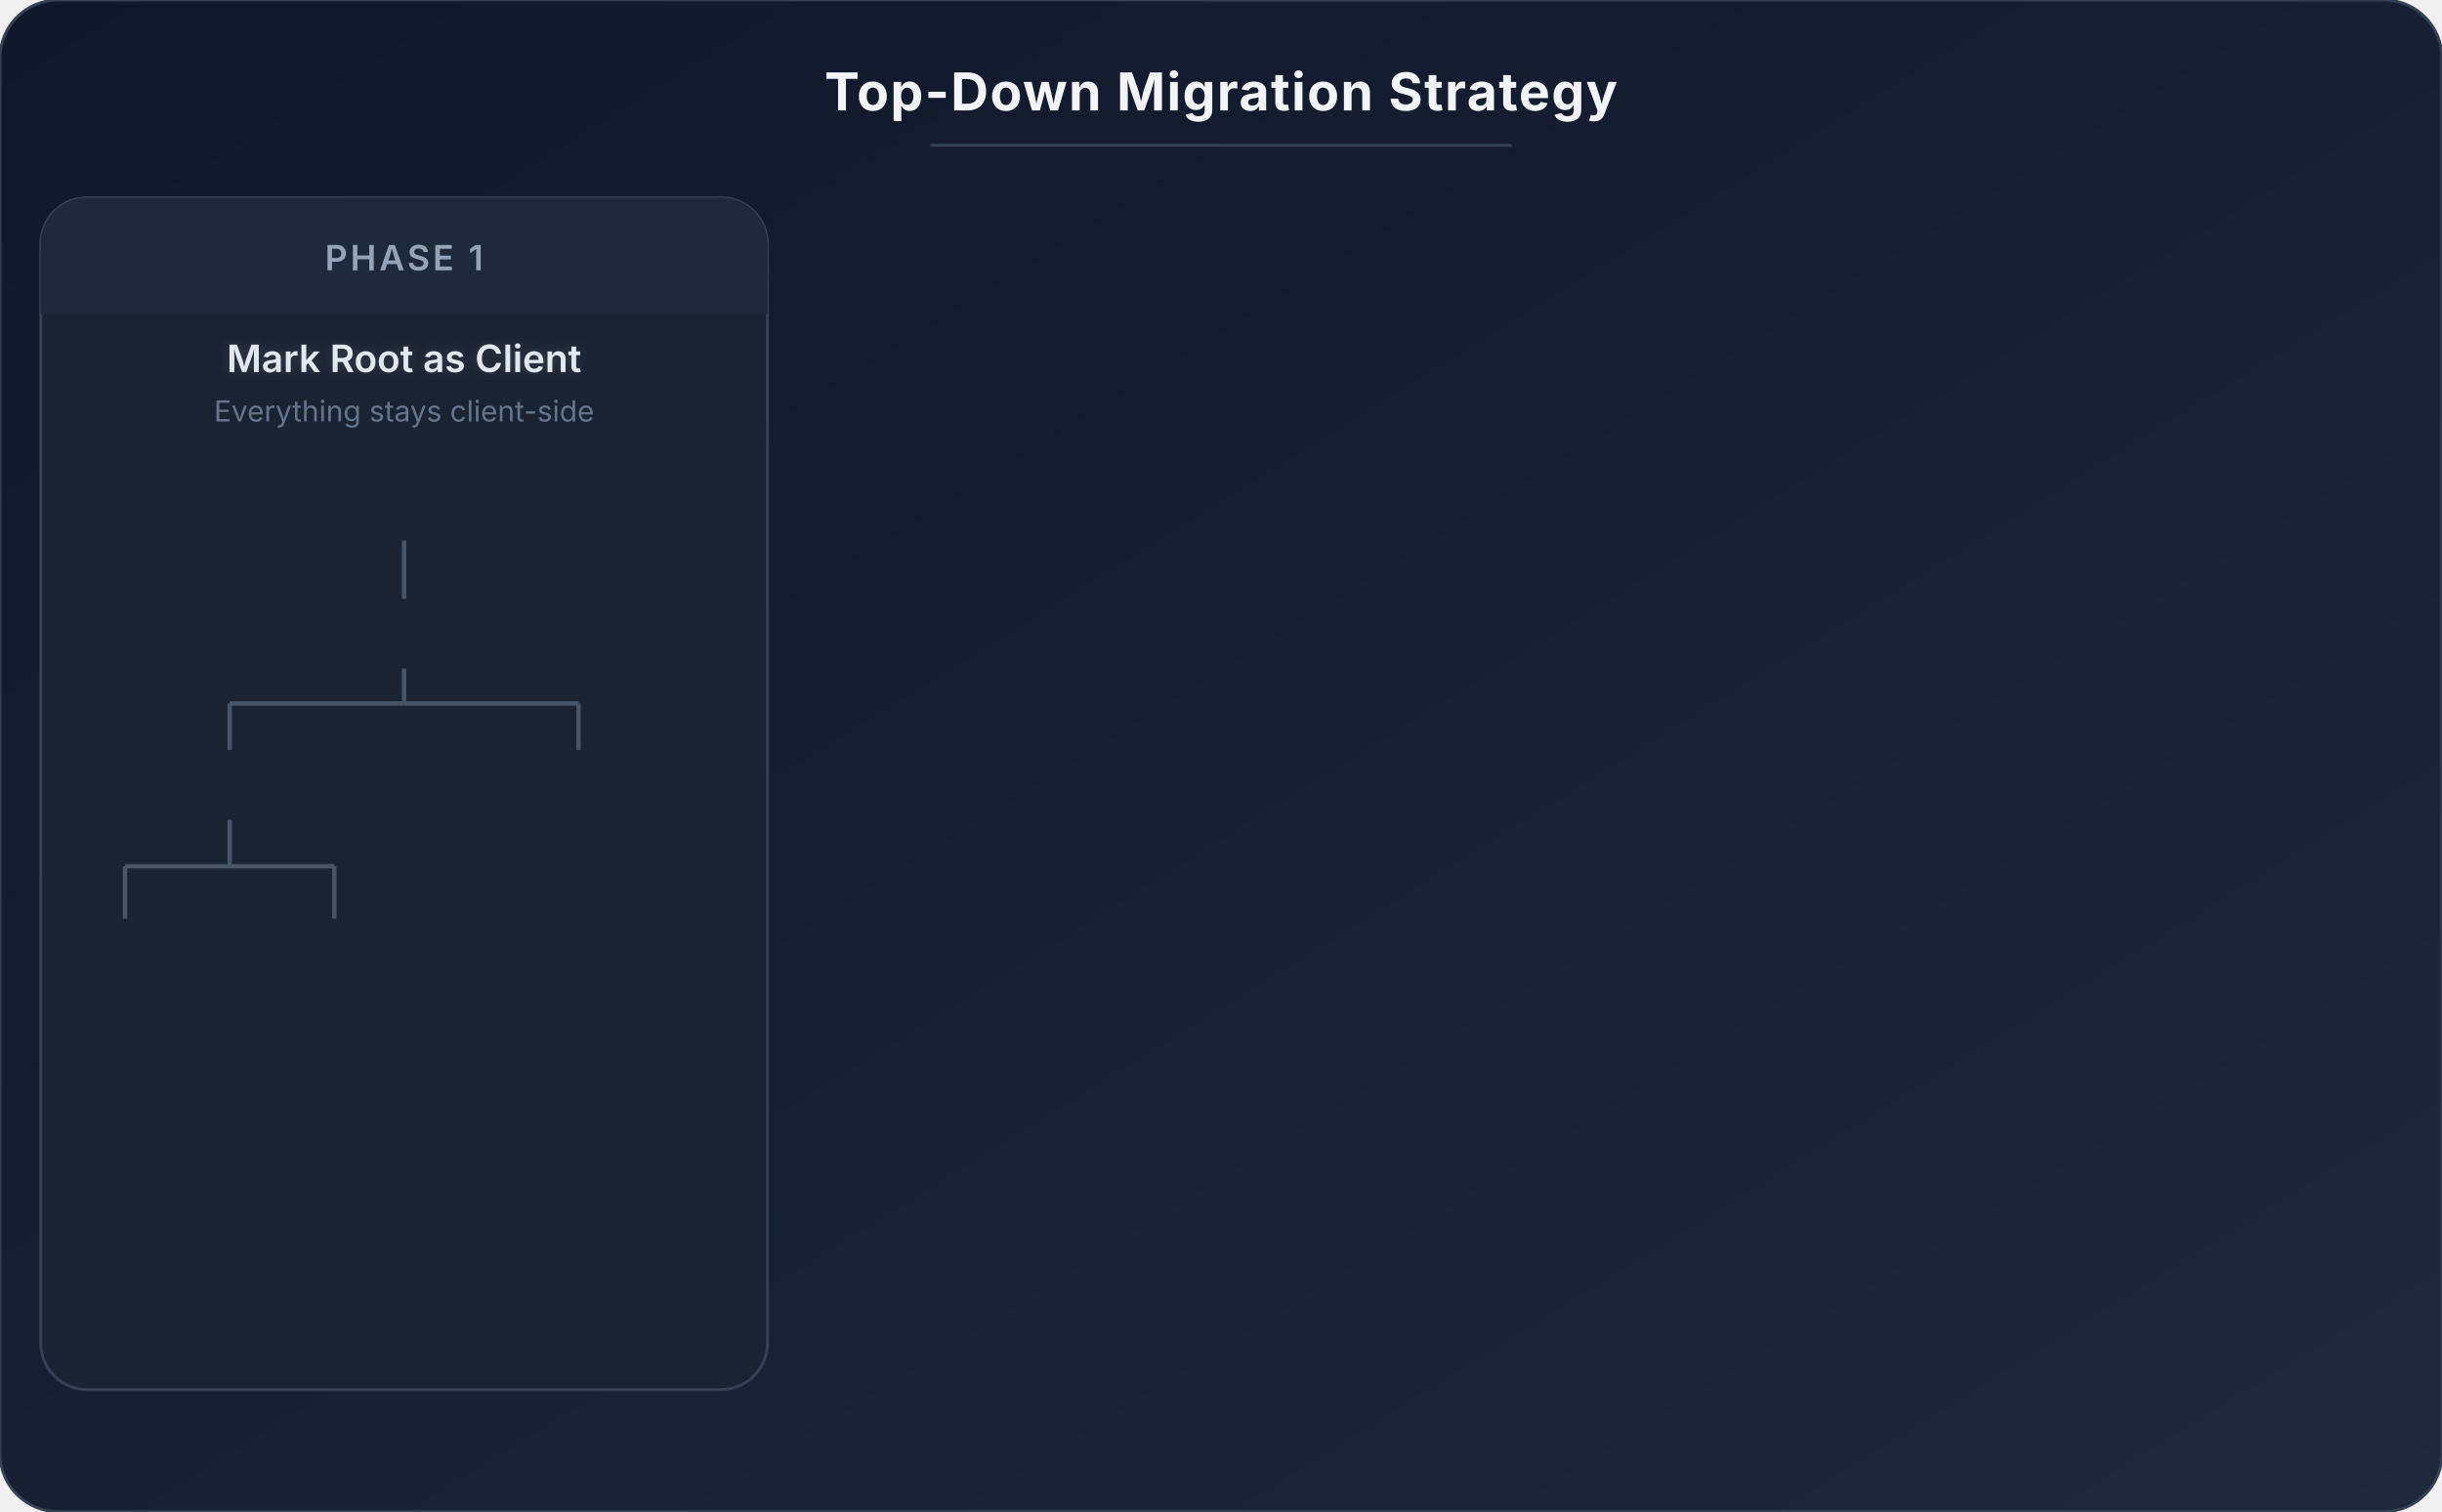
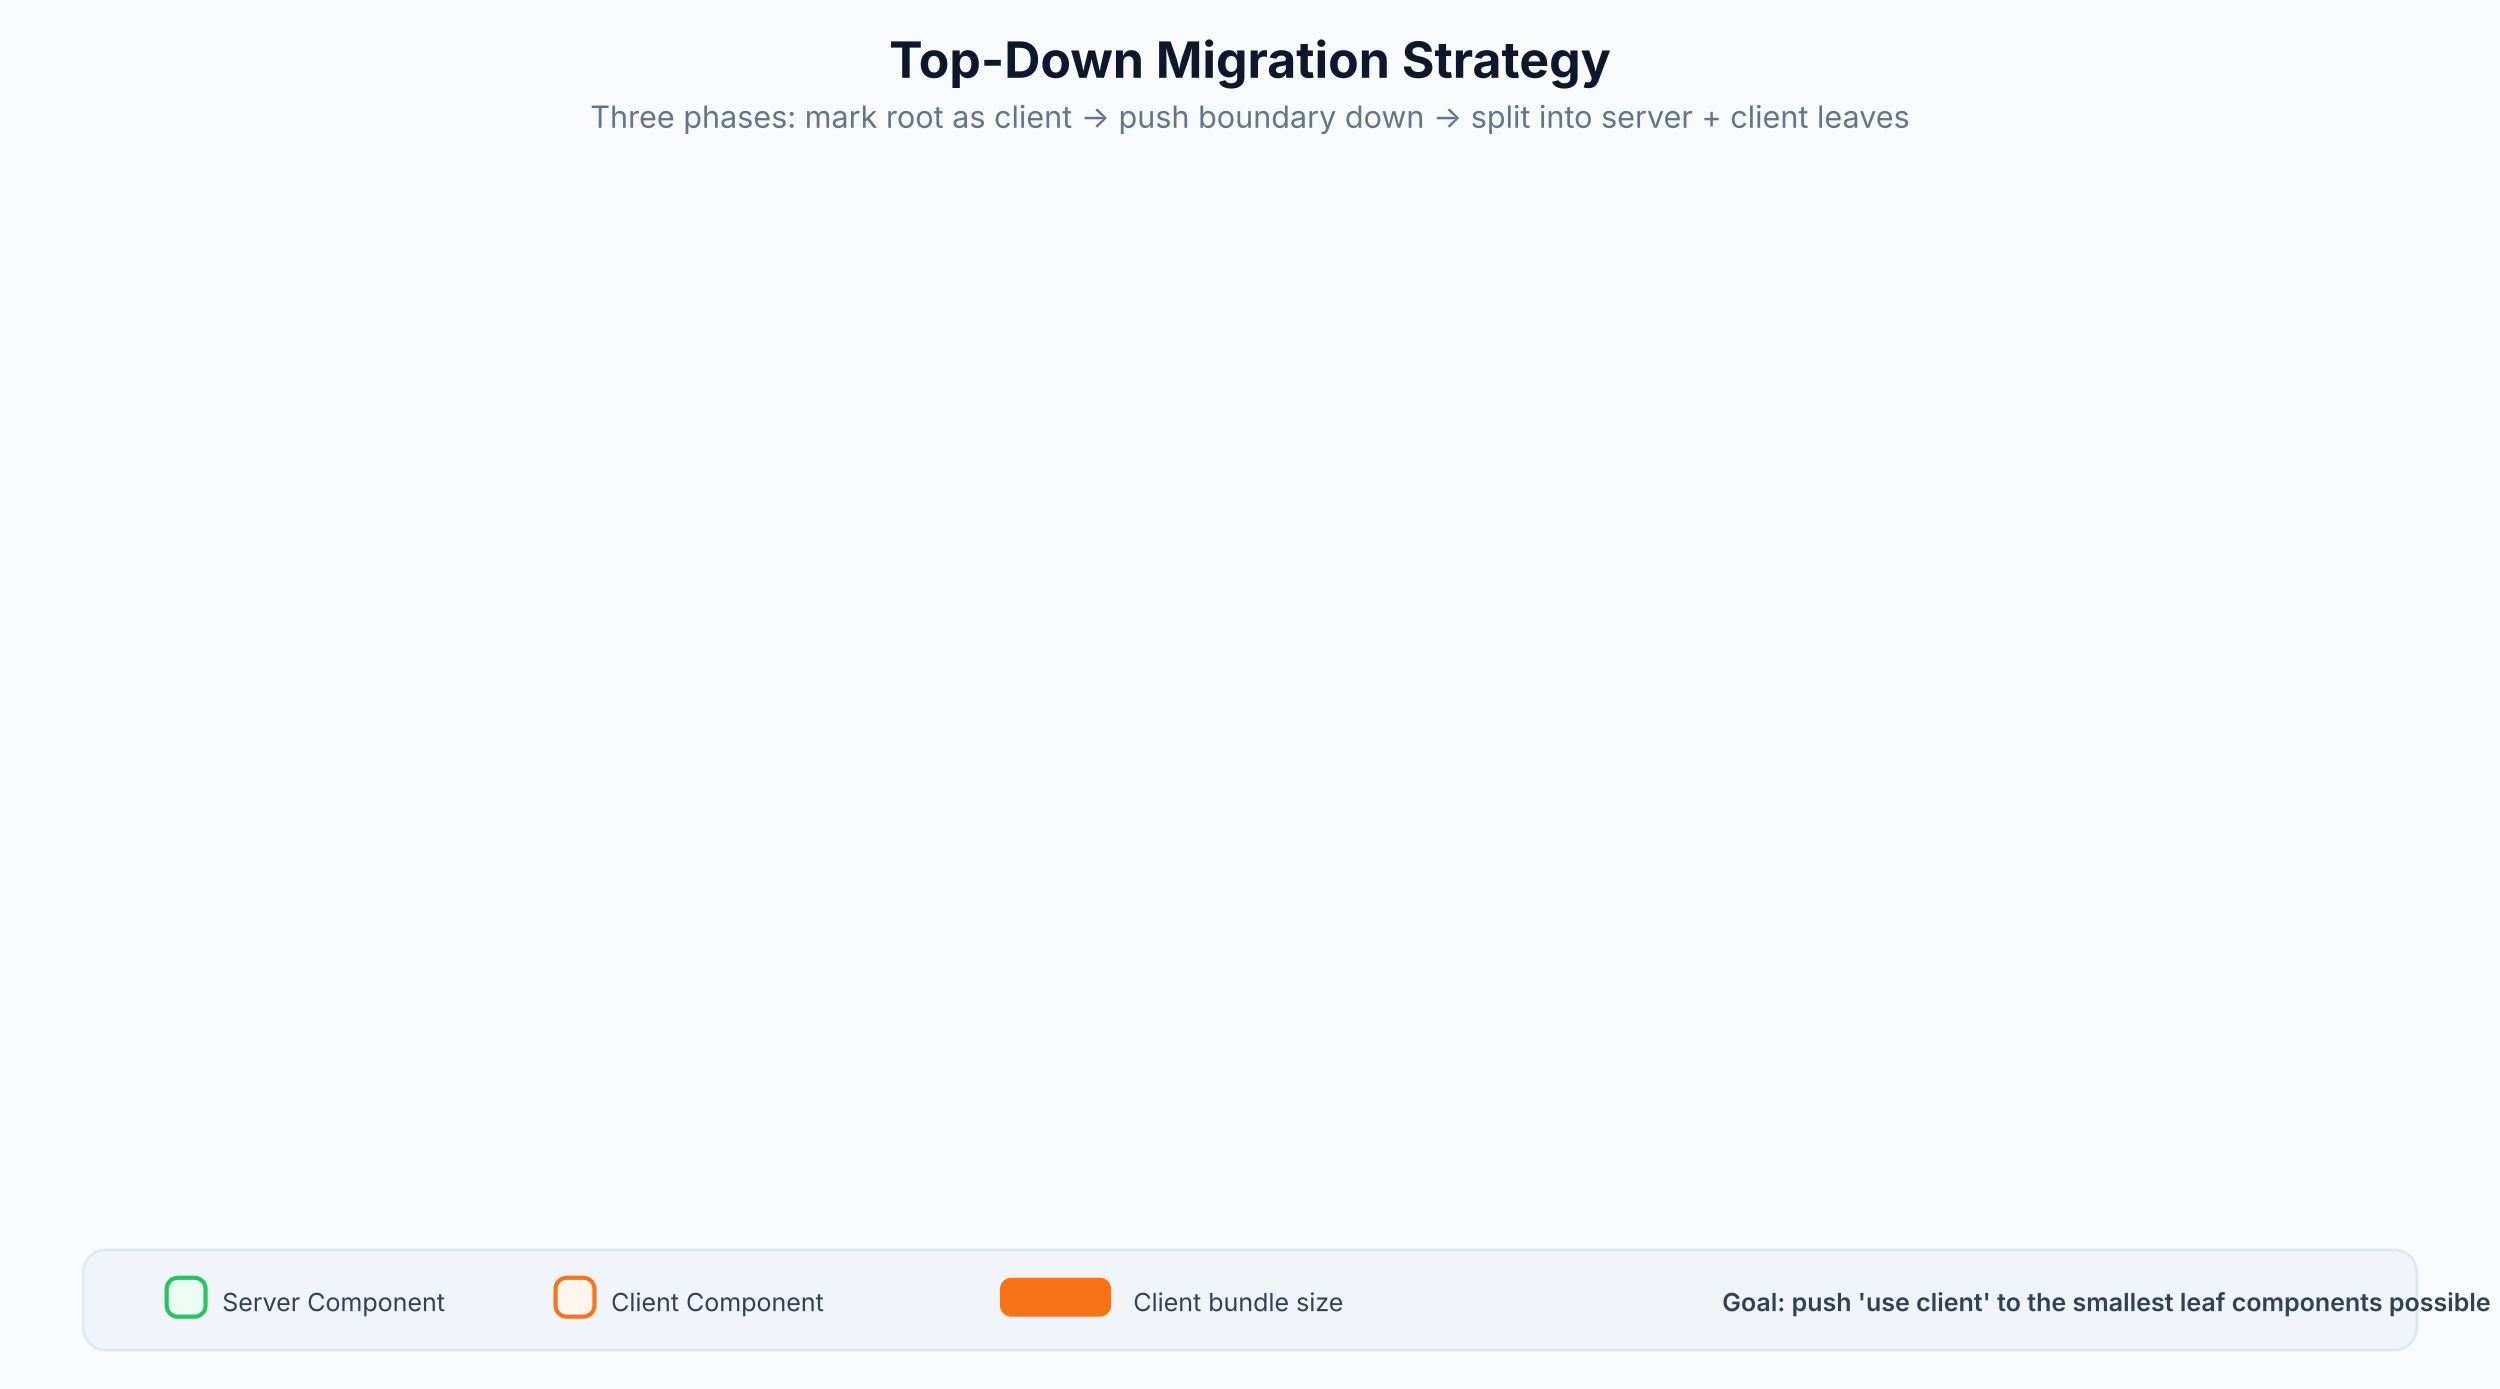
- <svg xmlns="http://www.w3.org/2000/svg" viewBox="0 0 840 520" font-family="system-ui, -apple-system, 'Segoe UI', sans-serif">
+ <svg xmlns="http://www.w3.org/2000/svg" viewBox="0 0 900 500" font-family="system-ui, -apple-system, 'Segoe UI', sans-serif">
  <defs>
-     <linearGradient id="bgGrad" x1="0%" y1="0%" x2="100%" y2="100%">
-       <stop offset="0%" stop-color="#0f172a" />
-       <stop offset="100%" stop-color="#1e293b" />
-     </linearGradient>
    <linearGradient id="clientGrad" x1="0%" y1="0%" x2="100%" y2="100%">
-       <stop offset="0%" stop-color="#f97316" />
-       <stop offset="100%" stop-color="#ea580c" />
+       <stop offset="0%" stop-color="#F97316" />
+       <stop offset="100%" stop-color="#EA580C" />
    </linearGradient>
    <linearGradient id="serverGrad" x1="0%" y1="0%" x2="100%" y2="100%">
-       <stop offset="0%" stop-color="#06b6d4" />
-       <stop offset="100%" stop-color="#0891b2" />
+       <stop offset="0%" stop-color="#22C55E" />
+       <stop offset="100%" stop-color="#16A34A" />
    </linearGradient>
-     <filter id="clientGlow" x="-20%" y="-20%" width="140%" height="140%">
-       <feGaussianBlur stdDeviation="3" result="blur" />
-       <feFlood flood-color="#f97316" flood-opacity="0.3" result="color" />
-       <feComposite in="color" in2="blur" operator="in" result="glow" />
-       <feMerge>
-         <feMergeNode in="glow" />
-         <feMergeNode in="SourceGraphic" />
-       </feMerge>
+     <filter id="shadow">
+       <feDropShadow dx="1" dy="2" stdDeviation="3" flood-opacity="0.1" />
    </filter>
-     <filter id="serverGlow" x="-20%" y="-20%" width="140%" height="140%">
-       <feGaussianBlur stdDeviation="3" result="blur" />
-       <feFlood flood-color="#06b6d4" flood-opacity="0.3" result="color" />
-       <feComposite in="color" in2="blur" operator="in" result="glow" />
-       <feMerge>
-         <feMergeNode in="glow" />
-         <feMergeNode in="SourceGraphic" />
-       </feMerge>
-     </filter>
-     <filter id="labelGlow" x="-10%" y="-10%" width="120%" height="120%">
-       <feGaussianBlur stdDeviation="2" result="blur" />
-       <feFlood flood-color="#e2e8f0" flood-opacity="0.15" result="color" />
-       <feComposite in="color" in2="blur" operator="in" result="glow" />
-       <feMerge>
-         <feMergeNode in="glow" />
-         <feMergeNode in="SourceGraphic" />
-       </feMerge>
-     </filter>
+     <style>
+       .bg { fill: #F8FAFC; }
+       .title { fill: #0F172A; }
+       .subtitle { fill: #64748B; }
+       .card { fill: white; stroke: #E2E8F0; }
+       .phase-label { fill: #94A3B8; }
+       .phase-title { fill: #334155; }
+       .phase-desc { fill: #64748B; }
+       .tree-line { stroke: #94A3B8; }
+       .client-node { fill: #FFF7ED; stroke: #F97316; }
+       .client-text { fill: #9A3412; }
+       .server-node { fill: #ECFDF5; stroke: #22C55E; }
+       .server-text { fill: #166534; }
+       .badge-uc { fill: #FEE2E2; stroke: #EF4444; }
+       .badge-text { fill: #991B1B; }
+       .bar-bg { fill: #E2E8F0; }
+       .bar-client { fill: #F97316; }
+       .bar-server { fill: #22C55E; }
+       .bar-label { fill: #9A3412; }
+       .arrow-body { fill: #94A3B8; }
+       .legend-box { fill: #F1F5F9; stroke: #E2E8F0; }
+       .legend-text { fill: #334155; }
+ 
+       @media (prefers-color-scheme: dark) {
+         .bg { fill: #0F172A; }
+         .title { fill: #F1F5F9; }
+         .subtitle { fill: #94A3B8; }
+         .card { fill: #1E293B; stroke: #334155; }
+         .phase-label { fill: #64748B; }
+         .phase-title { fill: #E2E8F0; }
+         .phase-desc { fill: #94A3B8; }
+         .tree-line { stroke: #64748B; }
+         .client-node { fill: #431407; stroke: #F97316; }
+         .client-text { fill: #FDBA74; }
+         .server-node { fill: #052E16; stroke: #10B981; }
+         .server-text { fill: #6EE7B7; }
+         .badge-uc { fill: #450A0A; stroke: #F87171; }
+         .badge-text { fill: #FCA5A5; }
+         .bar-bg { fill: #334155; }
+         .bar-label { fill: #FDBA74; }
+         .arrow-body { fill: #64748B; }
+         .legend-box { fill: #1E293B; stroke: #334155; }
+         .legend-text { fill: #CBD5E1; }
+       }
+ 
+       .p1 { opacity: 0; animation: fadeP1 18s ease 0.3s infinite; }
+       .p2 { opacity: 0; animation: fadeP2 18s ease 3.0s infinite; }
+       .p3 { opacity: 0; animation: fadeP3 18s ease 5.8s infinite; }
+ 
+       @keyframes fadeP1 {
+         0% { opacity: 0; } 2% { opacity: 1; } 80% { opacity: 1; } 90% { opacity: 0; } 100% { opacity: 0; }
+       }
+       @keyframes fadeP2 {
+         0% { opacity: 0; } 3% { opacity: 1; } 77% { opacity: 1; } 87% { opacity: 0; } 100% { opacity: 0; }
+       }
+       @keyframes fadeP3 {
+         0% { opacity: 0; } 3% { opacity: 1; } 73% { opacity: 1; } 84% { opacity: 0; } 100% { opacity: 0; }
+       }
+ 
+       @media (prefers-reduced-motion: reduce) {
+         * { animation: none !important; opacity: 1 !important; }
+       }
+     </style>
  </defs>
-   <rect width="840" height="520" rx="20" fill="url(#bgGrad)" />
-   <rect width="840" height="520" rx="20" fill="none" stroke="#334155" stroke-width="1" />
-   <text x="420" y="38" text-anchor="middle" fill="#f1f5f9" font-size="18" font-weight="700" letter-spacing="0.5">Top-Down Migration Strategy</text>
-   <line x1="320" y1="50" x2="520" y2="50" stroke="#334155" stroke-width="1" />
-   <g>
-     <rect x="14" y="68" width="250" height="410" rx="16" fill="#1a2332" stroke="#334155" stroke-width="1" />
-     <rect x="14" y="68" width="250" height="40" rx="16" fill="#1e293b" />
-     <rect x="14" y="92" width="250" height="16" fill="#1e293b" />
-     <text x="139" y="93" text-anchor="middle" fill="#94a3b8" font-size="12" font-weight="600" letter-spacing="1">PHASE 1</text>
-     <text x="139" y="128" text-anchor="middle" fill="#e2e8f0" font-size="13" font-weight="600" filter="url(#labelGlow)">Mark Root as Client</text>
-     <text x="139" y="145" text-anchor="middle" fill="#64748b" font-size="10">Everything stays client-side</text>
-     <g stroke="#475569" stroke-width="1.5" fill="none">
-       <line x1="139" y1="186" x2="139" y2="206" />
-       <line x1="139" y1="230" x2="139" y2="242" />
-       <line x1="139" y1="242" x2="79" y2="242" />
-       <line x1="139" y1="242" x2="199" y2="242" />
-       <line x1="79" y1="242" x2="79" y2="258" />
-       <line x1="199" y1="242" x2="199" y2="258" />
-       <line x1="79" y1="282" x2="79" y2="298" />
-       <line x1="79" y1="298" x2="43" y2="298" />
-       <line x1="79" y1="298" x2="115" y2="298" />
-       <line x1="43" y1="298" x2="43" y2="316" />
-       <line x1="115" y1="298" x2="115" y2="316" />
+   <rect width="900" height="500" class="bg" />
+   <text x="450" y="28" text-anchor="middle" font-size="18" font-weight="700" class="title">Top-Down Migration Strategy</text>
+   <text x="450" y="46" text-anchor="middle" font-size="11" class="subtitle">Three phases: mark root as client → push boundary down → split into server + client leaves</text>
+   <g class="p1">
+     <rect x="20" y="60" width="270" height="370" rx="12" class="card" stroke-width="1.5" filter="url(#shadow)" />
+     <text x="155" y="82" text-anchor="middle" font-size="11" font-weight="600" letter-spacing="1" class="phase-label">PHASE 1</text>
+     <text x="155" y="100" text-anchor="middle" font-size="13" font-weight="600" class="phase-title">Mark Root as Client</text>
+     <text x="155" y="116" text-anchor="middle" font-size="9" class="phase-desc">Everything stays client-side</text>
+     <g class="tree-line" stroke-width="1.5" fill="none">
+       <line x1="155" y1="160" x2="155" y2="178" />
+       <line x1="155" y1="202" x2="155" y2="214" />
+       <line x1="155" y1="214" x2="95" y2="214" />
+       <line x1="155" y1="214" x2="215" y2="214" />
+       <line x1="95" y1="214" x2="95" y2="228" />
+       <line x1="215" y1="214" x2="215" y2="228" />
+       <line x1="95" y1="252" x2="95" y2="266" />
+       <line x1="95" y1="266" x2="60" y2="266" />
+       <line x1="95" y1="266" x2="130" y2="266" />
+       <line x1="60" y1="266" x2="60" y2="280" />
+       <line x1="130" y1="266" x2="130" y2="280" />
    </g>
-     <g filter="url(#clientGlow)">
-       <rect x="89" y="162" width="100" height="24" rx="12" fill="url(#clientGrad)" opacity="0">
-         <animate attributeName="opacity" values="0;1" dur="0.5s" begin="0.3s" fill="freeze" />
-       </rect>
-       <text x="139" y="178" text-anchor="middle" fill="#fff" font-size="11" font-weight="600" opacity="0">App<animate attributeName="opacity" values="0;1" dur="0.5s" begin="0.3s" fill="freeze" />
-       </text>
+     <rect x="105" y="136" width="100" height="24" rx="8" class="client-node" stroke-width="2" />
+     <text x="155" y="152" text-anchor="middle" font-size="10" font-weight="600" class="client-text">App</text>
+     <rect x="130" y="162" width="50" height="14" rx="7" class="badge-uc" stroke-width="1" />
+     <text x="155" y="173" text-anchor="middle" font-size="7" font-weight="700" class="badge-text">'use client'</text>
+     <rect x="105" y="178" width="100" height="24" rx="8" class="client-node" stroke-width="1.5" />
+     <text x="155" y="194" text-anchor="middle" font-size="10" class="client-text">Layout</text>
+     <rect x="55" y="228" width="80" height="24" rx="8" class="client-node" stroke-width="1.5" />
+     <text x="95" y="244" text-anchor="middle" font-size="10" class="client-text">Header</text>
+     <rect x="163" y="228" width="104" height="24" rx="8" class="client-node" stroke-width="1.5" />
+     <text x="215" y="244" text-anchor="middle" font-size="9" class="client-text">ProductPage</text>
+     <rect x="33" y="280" width="54" height="22" rx="8" class="client-node" stroke-width="1" />
+     <text x="60" y="295" text-anchor="middle" font-size="9" class="client-text">Logo</text>
+     <rect x="95" y="280" width="70" height="22" rx="8" class="client-node" stroke-width="1" />
+     <text x="130" y="295" text-anchor="middle" font-size="9" class="client-text">SearchBar</text>
+     <rect x="40" y="380" width="230" height="10" rx="5" class="bar-bg" />
+     <rect x="40" y="380" width="230" height="10" rx="5" class="bar-client" />
+     <text x="155" y="410" text-anchor="middle" font-size="10" font-weight="600" class="bar-label">100% Client Bundle</text>
+   </g>
+   <g class="p2">
+     <rect x="296" y="208" width="24" height="40" rx="4" class="arrow-body" opacity="0.3" />
+     <polygon points="308,256 298,248 318,248" class="arrow-body" />
+   </g>
+   <g class="p2">
+     <rect x="325" y="60" width="270" height="370" rx="12" class="card" stroke-width="1.5" filter="url(#shadow)" />
+     <text x="460" y="82" text-anchor="middle" font-size="11" font-weight="600" letter-spacing="1" class="phase-label">PHASE 2</text>
+     <text x="460" y="100" text-anchor="middle" font-size="13" font-weight="600" class="phase-title">Push Boundary Down</text>
+     <text x="460" y="116" text-anchor="middle" font-size="9" class="phase-desc">Move 'use client' to child components</text>
+     <g class="tree-line" stroke-width="1.5" fill="none">
+       <line x1="460" y1="160" x2="460" y2="178" />
+       <line x1="460" y1="202" x2="460" y2="214" />
+       <line x1="460" y1="214" x2="400" y2="214" />
+       <line x1="460" y1="214" x2="520" y2="214" />
+       <line x1="400" y1="214" x2="400" y2="228" />
+       <line x1="520" y1="214" x2="520" y2="228" />
+       <line x1="400" y1="252" x2="400" y2="266" />
+       <line x1="400" y1="266" x2="365" y2="266" />
+       <line x1="400" y1="266" x2="435" y2="266" />
+       <line x1="365" y1="266" x2="365" y2="280" />
+       <line x1="435" y1="266" x2="435" y2="280" />
    </g>
-     <rect x="114" y="188" width="50" height="13" rx="7" fill="#7c2d12" opacity="0">
-       <animate attributeName="opacity" values="0;0.9" dur="0.4s" begin="0.6s" fill="freeze" />
-     </rect>
-     <text x="139" y="197" text-anchor="middle" fill="#fdba74" font-size="7" font-weight="600" opacity="0">'use client'<animate attributeName="opacity" values="0;1" dur="0.4s" begin="0.6s" fill="freeze" />
-     </text>
-     <g filter="url(#clientGlow)">
-       <rect x="89" y="206" width="100" height="24" rx="12" fill="url(#clientGrad)" opacity="0">
-         <animate attributeName="opacity" values="0;1" dur="0.5s" begin="0.7s" fill="freeze" />
-       </rect>
-       <text x="139" y="222" text-anchor="middle" fill="#fff" font-size="11" font-weight="600" opacity="0">Layout<animate attributeName="opacity" values="0;1" dur="0.5s" begin="0.7s" fill="freeze" />
-       </text>
+     <rect x="410" y="136" width="100" height="24" rx="8" class="server-node" stroke-width="2" />
+     <text x="460" y="152" text-anchor="middle" font-size="10" font-weight="600" class="server-text">App</text>
+     <rect x="410" y="178" width="100" height="24" rx="8" class="server-node" stroke-width="1.5" />
+     <text x="460" y="194" text-anchor="middle" font-size="10" class="server-text">Layout</text>
+     <rect x="360" y="228" width="80" height="24" rx="8" class="server-node" stroke-width="1.5" />
+     <text x="400" y="244" text-anchor="middle" font-size="10" class="server-text">Header</text>
+     <rect x="468" y="228" width="104" height="24" rx="8" class="client-node" stroke-width="2" />
+     <text x="520" y="244" text-anchor="middle" font-size="9" class="client-text">ProductPage</text>
+     <rect x="495" y="254" width="50" height="14" rx="7" class="badge-uc" stroke-width="1" />
+     <text x="520" y="265" text-anchor="middle" font-size="7" font-weight="700" class="badge-text">'use client'</text>
+     <rect x="338" y="280" width="54" height="22" rx="8" class="server-node" stroke-width="1" />
+     <text x="365" y="295" text-anchor="middle" font-size="9" class="server-text">Logo</text>
+     <rect x="400" y="280" width="70" height="22" rx="8" class="client-node" stroke-width="2" />
+     <text x="435" y="295" text-anchor="middle" font-size="9" class="client-text">SearchBar</text>
+     <rect x="410" y="304" width="50" height="14" rx="7" class="badge-uc" stroke-width="1" />
+     <text x="435" y="315" text-anchor="middle" font-size="7" font-weight="700" class="badge-text">'use client'</text>
+     <rect x="345" y="380" width="230" height="10" rx="5" class="bar-bg" />
+     <rect x="345" y="380" width="92" height="10" rx="5" class="bar-client" />
+     <text x="460" y="410" text-anchor="middle" font-size="10" font-weight="600" class="bar-label">~40% Client Bundle</text>
+   </g>
+   <g class="p3">
+     <rect x="601" y="208" width="24" height="40" rx="4" class="arrow-body" opacity="0.3" />
+     <polygon points="613,256 603,248 623,248" class="arrow-body" />
+   </g>
+   <g class="p3">
+     <rect x="630" y="60" width="250" height="370" rx="12" class="card" stroke-width="1.5" filter="url(#shadow)" />
+     <text x="755" y="82" text-anchor="middle" font-size="11" font-weight="600" letter-spacing="1" class="phase-label">PHASE 3</text>
+     <text x="755" y="100" text-anchor="middle" font-size="13" font-weight="600" class="phase-title">Split Mixed Components</text>
+     <text x="755" y="116" text-anchor="middle" font-size="9" class="phase-desc">Only interactive leaves are client</text>
+     <g class="tree-line" stroke-width="1.5" fill="none">
+       <line x1="755" y1="160" x2="755" y2="178" />
+       <line x1="755" y1="202" x2="755" y2="214" />
+       <line x1="755" y1="214" x2="695" y2="214" />
+       <line x1="755" y1="214" x2="815" y2="214" />
+       <line x1="695" y1="214" x2="695" y2="228" />
+       <line x1="815" y1="214" x2="815" y2="228" />
+       <line x1="695" y1="252" x2="695" y2="266" />
+       <line x1="695" y1="266" x2="660" y2="266" />
+       <line x1="695" y1="266" x2="730" y2="266" />
+       <line x1="660" y1="266" x2="660" y2="280" />
+       <line x1="730" y1="266" x2="730" y2="280" />
+       <line x1="815" y1="252" x2="815" y2="266" />
+       <line x1="815" y1="266" x2="785" y2="266" />
+       <line x1="815" y1="266" x2="845" y2="266" />
+       <line x1="785" y1="266" x2="785" y2="280" />
+       <line x1="845" y1="266" x2="845" y2="280" />
    </g>
-     <g filter="url(#clientGlow)">
-       <rect x="39" y="258" width="80" height="24" rx="12" fill="url(#clientGrad)" opacity="0">
-         <animate attributeName="opacity" values="0;1" dur="0.5s" begin="1.0s" fill="freeze" />
-       </rect>
-       <text x="79" y="274" text-anchor="middle" fill="#fff" font-size="11" font-weight="600" opacity="0">Header<animate attributeName="opacity" values="0;1" dur="0.5s" begin="1.0s" fill="freeze" />
-       </text>
-     </g>
-     <g filter="url(#clientGlow)">
-       <rect x="147" y="258" width="104" height="24" rx="12" fill="url(#clientGrad)" opacity="0">
-         <animate attributeName="opacity" values="0;1" dur="0.5s" begin="1.0s" fill="freeze" />
-       </rect>
-       <text x="199" y="274" text-anchor="middle" fill="#fff" font-size="10" font-weight="600" opacity="0">ProductPage<animate attributeName="opacity" values="0;1" dur="0.5s" begin="1.0s" fill="freeze" />
-       </text>
-     </g>
-     <g filter="url(#clientGlow)">
-       <rect x="16" y="316" width="54" height="24" rx="12" fill="url(#clientGrad)" opacity="0">
-         <animate attributeName="opacity" values="0;1" dur="0.5s" begin="1.3s" fill="freeze" />
-       </rect>
-       <text x="43" y="332" text-anchor="middle" fill="#fff" font-size="10" font-weight="600" opacity="0">Logo<animate attributeName="opacity" values="0;1" dur="0.5s" begin="1.3s" fill="freeze" />
-       </text>
-     </g>
-     <g filter="url(#clientGlow)">
-       <rect x="80" y="316" width="70" height="24" rx="12" fill="url(#clientGrad)" opacity="0">
-         <animate attributeName="opacity" values="0;1" dur="0.5s" begin="1.3s" fill="freeze" />
-       </rect>
-       <text x="115" y="332" text-anchor="middle" fill="#fff" font-size="10" font-weight="600" opacity="0">SearchBar<animate attributeName="opacity" values="0;1" dur="0.5s" begin="1.3s" fill="freeze" />
-       </text>
-     </g>
-     <g opacity="0">
-       <animate attributeName="opacity" values="0;1" dur="0.5s" begin="1.5s" fill="freeze" />
-       <rect x="39" y="420" width="200" height="8" rx="4" fill="#1e293b" stroke="#334155" stroke-width="0.5" />
-       <rect x="39" y="420" width="200" height="8" rx="4" fill="#f97316" opacity="0.7">
-         <animate attributeName="width" values="0;200" dur="0.8s" begin="1.7s" fill="freeze" />
-       </rect>
-       <text x="139" y="448" text-anchor="middle" fill="#f97316" font-size="10" font-weight="600">100% Client Bundle</text>
-     </g>
-   </g>
-   <g opacity="0">
-     <animate attributeName="opacity" values="0;1" dur="0.5s" begin="2.5s" fill="freeze" />
-     <path d="M274,265 L284,278 L274,291" stroke="#64748b" stroke-width="2" fill="none" stroke-linecap="round" />
-   </g>
-   <circle cx="279" cy="278" r="3" fill="#64748b" opacity="0">
-     <animate attributeName="opacity" values="0;0.8;0" dur="1.5s" begin="2.5s" repeatCount="2" />
-     <animate attributeName="r" values="3;6;3" dur="1.5s" begin="2.5s" repeatCount="2" />
-   </circle>
-   <g>
-     <rect x="295" y="68" width="250" height="410" rx="16" fill="#1a2332" stroke="#334155" stroke-width="1" opacity="0">
-       <animate attributeName="opacity" values="0;1" dur="0.6s" begin="2.8s" fill="freeze" />
-     </rect>
-     <rect x="295" y="68" width="250" height="40" rx="16" fill="#1e293b" opacity="0">
-       <animate attributeName="opacity" values="0;1" dur="0.6s" begin="2.8s" fill="freeze" />
-     </rect>
-     <rect x="295" y="92" width="250" height="16" fill="#1e293b" opacity="0">
-       <animate attributeName="opacity" values="0;1" dur="0.6s" begin="2.8s" fill="freeze" />
-     </rect>
-     <text x="420" y="93" text-anchor="middle" fill="#94a3b8" font-size="12" font-weight="600" letter-spacing="1" opacity="0">PHASE 2<animate attributeName="opacity" values="0;1" dur="0.6s" begin="2.8s" fill="freeze" />
-     </text>
-     <text x="420" y="128" text-anchor="middle" fill="#e2e8f0" font-size="13" font-weight="600" filter="url(#labelGlow)" opacity="0">Push Boundary Down<animate attributeName="opacity" values="0;1" dur="0.5s" begin="3.0s" fill="freeze" />
-     </text>
-     <text x="420" y="145" text-anchor="middle" fill="#64748b" font-size="10" opacity="0">Move 'use client' to child components<animate attributeName="opacity" values="0;1" dur="0.5s" begin="3.0s" fill="freeze" />
-     </text>
-     <g stroke="#475569" stroke-width="1.5" fill="none" opacity="0">
-       <animate attributeName="opacity" values="0;1" dur="0.5s" begin="3.2s" fill="freeze" />
-       <line x1="420" y1="186" x2="420" y2="206" />
-       <line x1="420" y1="230" x2="420" y2="242" />
-       <line x1="420" y1="242" x2="360" y2="242" />
-       <line x1="420" y1="242" x2="480" y2="242" />
-       <line x1="360" y1="242" x2="360" y2="258" />
-       <line x1="480" y1="242" x2="480" y2="258" />
-       <line x1="360" y1="282" x2="360" y2="298" />
-       <line x1="360" y1="298" x2="324" y2="298" />
-       <line x1="360" y1="298" x2="396" y2="298" />
-       <line x1="324" y1="298" x2="324" y2="316" />
-       <line x1="396" y1="298" x2="396" y2="316" />
-     </g>
-     <g filter="url(#serverGlow)" opacity="0">
-       <animate attributeName="opacity" values="0;1" dur="0.5s" begin="3.4s" fill="freeze" />
-       <rect x="370" y="162" width="100" height="24" rx="12" fill="url(#serverGrad)" />
-       <text x="420" y="178" text-anchor="middle" fill="#fff" font-size="11" font-weight="600">App</text>
-     </g>
-     <g filter="url(#serverGlow)" opacity="0">
-       <animate attributeName="opacity" values="0;1" dur="0.5s" begin="3.6s" fill="freeze" />
-       <rect x="370" y="206" width="100" height="24" rx="12" fill="url(#serverGrad)" />
-       <text x="420" y="222" text-anchor="middle" fill="#fff" font-size="11" font-weight="600">Layout</text>
-     </g>
-     <g filter="url(#serverGlow)" opacity="0">
-       <animate attributeName="opacity" values="0;1" dur="0.5s" begin="3.8s" fill="freeze" />
-       <rect x="320" y="258" width="80" height="24" rx="12" fill="url(#serverGrad)" />
-       <text x="360" y="274" text-anchor="middle" fill="#fff" font-size="11" font-weight="600">Header</text>
-     </g>
-     <rect x="424" y="254" width="112" height="32" rx="16" fill="#f97316" opacity="0">
-       <animate attributeName="opacity" values="0;0.12;0.06" dur="1.5s" begin="3.8s" fill="freeze" />
-     </rect>
-     <g filter="url(#clientGlow)" opacity="0">
-       <animate attributeName="opacity" values="0;1" dur="0.5s" begin="3.8s" fill="freeze" />
-       <rect x="428" y="258" width="104" height="24" rx="12" fill="url(#clientGrad)" />
-       <text x="480" y="274" text-anchor="middle" fill="#fff" font-size="10" font-weight="600">ProductPage</text>
-     </g>
-     <rect x="455" y="284" width="50" height="13" rx="7" fill="#7c2d12" opacity="0">
-       <animate attributeName="opacity" values="0;0.9" dur="0.4s" begin="4.0s" fill="freeze" />
-     </rect>
-     <text x="480" y="293" text-anchor="middle" fill="#fdba74" font-size="7" font-weight="600" opacity="0">'use client'<animate attributeName="opacity" values="0;1" dur="0.4s" begin="4.0s" fill="freeze" />
-     </text>
-     <g filter="url(#serverGlow)" opacity="0">
-       <animate attributeName="opacity" values="0;1" dur="0.5s" begin="4.1s" fill="freeze" />
-       <rect x="297" y="316" width="54" height="24" rx="12" fill="url(#serverGrad)" />
-       <text x="324" y="332" text-anchor="middle" fill="#fff" font-size="10" font-weight="600">Logo</text>
-     </g>
-     <g filter="url(#clientGlow)" opacity="0">
-       <animate attributeName="opacity" values="0;1" dur="0.5s" begin="4.1s" fill="freeze" />
-       <rect x="361" y="316" width="70" height="24" rx="12" fill="url(#clientGrad)" />
-       <text x="396" y="332" text-anchor="middle" fill="#fff" font-size="10" font-weight="600">SearchBar</text>
-     </g>
-     <rect x="371" y="342" width="50" height="13" rx="7" fill="#7c2d12" opacity="0">
-       <animate attributeName="opacity" values="0;0.9" dur="0.4s" begin="4.3s" fill="freeze" />
-     </rect>
-     <text x="396" y="351" text-anchor="middle" fill="#fdba74" font-size="7" font-weight="600" opacity="0">'use client'<animate attributeName="opacity" values="0;1" dur="0.4s" begin="4.3s" fill="freeze" />
-     </text>
-     <g opacity="0">
-       <animate attributeName="opacity" values="0;1" dur="0.5s" begin="4.5s" fill="freeze" />
-       <rect x="320" y="420" width="200" height="8" rx="4" fill="#1e293b" stroke="#334155" stroke-width="0.5" />
-       <rect x="320" y="420" width="200" height="8" rx="4" fill="url(#serverGrad)" opacity="0.12" />
-       <rect x="320" y="420" width="80" height="8" rx="4" fill="#f97316" opacity="0.7">
-         <animate attributeName="width" values="0;80" dur="0.6s" begin="4.7s" fill="freeze" />
-       </rect>
-       <text x="420" y="448" text-anchor="middle" fill="#f97316" font-size="10" font-weight="600">~40% Client Bundle</text>
-     </g>
-   </g>
-   <g opacity="0">
-     <animate attributeName="opacity" values="0;1" dur="0.5s" begin="5.2s" fill="freeze" />
-     <path d="M555,265 L565,278 L555,291" stroke="#64748b" stroke-width="2" fill="none" stroke-linecap="round" />
-   </g>
-   <circle cx="560" cy="278" r="3" fill="#64748b" opacity="0">
-     <animate attributeName="opacity" values="0;0.8;0" dur="1.5s" begin="5.2s" repeatCount="2" />
-     <animate attributeName="r" values="3;6;3" dur="1.5s" begin="5.2s" repeatCount="2" />
-   </circle>
-   <g>
-     <rect x="576" y="68" width="250" height="410" rx="16" fill="#1a2332" stroke="#334155" stroke-width="1" opacity="0">
-       <animate attributeName="opacity" values="0;1" dur="0.6s" begin="5.5s" fill="freeze" />
-     </rect>
-     <rect x="576" y="68" width="250" height="40" rx="16" fill="#1e293b" opacity="0">
-       <animate attributeName="opacity" values="0;1" dur="0.6s" begin="5.5s" fill="freeze" />
-     </rect>
-     <rect x="576" y="92" width="250" height="16" fill="#1e293b" opacity="0">
-       <animate attributeName="opacity" values="0;1" dur="0.6s" begin="5.5s" fill="freeze" />
-     </rect>
-     <text x="701" y="93" text-anchor="middle" fill="#94a3b8" font-size="12" font-weight="600" letter-spacing="1" opacity="0">PHASE 3<animate attributeName="opacity" values="0;1" dur="0.6s" begin="5.5s" fill="freeze" />
-     </text>
-     <text x="701" y="128" text-anchor="middle" fill="#e2e8f0" font-size="13" font-weight="600" filter="url(#labelGlow)" opacity="0">Split Mixed Components<animate attributeName="opacity" values="0;1" dur="0.5s" begin="5.7s" fill="freeze" />
-     </text>
-     <text x="701" y="145" text-anchor="middle" fill="#64748b" font-size="10" opacity="0">Separate data fetching from interactivity<animate attributeName="opacity" values="0;1" dur="0.5s" begin="5.7s" fill="freeze" />
-     </text>
-     <g stroke="#475569" stroke-width="1.5" fill="none" opacity="0">
-       <animate attributeName="opacity" values="0;1" dur="0.5s" begin="5.9s" fill="freeze" />
-       <line x1="701" y1="186" x2="701" y2="206" />
-       <line x1="701" y1="230" x2="701" y2="242" />
-       <line x1="701" y1="242" x2="635" y2="242" />
-       <line x1="701" y1="242" x2="763" y2="242" />
-       <line x1="635" y1="242" x2="635" y2="258" />
-       <line x1="763" y1="242" x2="763" y2="258" />
-       <line x1="635" y1="282" x2="635" y2="298" />
-       <line x1="635" y1="298" x2="605" y2="298" />
-       <line x1="635" y1="298" x2="665" y2="298" />
-       <line x1="605" y1="298" x2="605" y2="316" />
-       <line x1="665" y1="298" x2="665" y2="316" />
-       <line x1="763" y1="282" x2="763" y2="298" />
-       <line x1="763" y1="298" x2="732" y2="298" />
-       <line x1="763" y1="298" x2="793" y2="298" />
-       <line x1="732" y1="298" x2="732" y2="316" />
-       <line x1="793" y1="298" x2="793" y2="316" />
-     </g>
-     <g filter="url(#serverGlow)" opacity="0">
-       <animate attributeName="opacity" values="0;1" dur="0.5s" begin="6.1s" fill="freeze" />
-       <rect x="651" y="162" width="100" height="24" rx="12" fill="url(#serverGrad)" />
-       <text x="701" y="178" text-anchor="middle" fill="#fff" font-size="11" font-weight="600">App</text>
-     </g>
-     <g filter="url(#serverGlow)" opacity="0">
-       <animate attributeName="opacity" values="0;1" dur="0.5s" begin="6.2s" fill="freeze" />
-       <rect x="651" y="206" width="100" height="24" rx="12" fill="url(#serverGrad)" />
-       <text x="701" y="222" text-anchor="middle" fill="#fff" font-size="11" font-weight="600">Layout</text>
-     </g>
-     <g filter="url(#serverGlow)" opacity="0">
-       <animate attributeName="opacity" values="0;1" dur="0.5s" begin="6.3s" fill="freeze" />
-       <rect x="595" y="258" width="80" height="24" rx="12" fill="url(#serverGrad)" />
-       <text x="635" y="274" text-anchor="middle" fill="#fff" font-size="11" font-weight="600">Header</text>
-     </g>
-     <g filter="url(#serverGlow)" opacity="0">
-       <animate attributeName="opacity" values="0;1" dur="0.5s" begin="6.3s" fill="freeze" />
-       <rect x="711" y="258" width="104" height="24" rx="12" fill="url(#serverGrad)" stroke="#f97316" stroke-width="2">
-         <animate attributeName="stroke" values="#f97316;#06b6d4;#06b6d4" dur="1s" begin="6.3s" fill="freeze" />
-         <animate attributeName="stroke-width" values="2;2;0" dur="1s" begin="6.3s" fill="freeze" />
-       </rect>
-       <text x="763" y="274" text-anchor="middle" fill="#fff" font-size="10" font-weight="600">ProductPage</text>
-     </g>
-     <g filter="url(#serverGlow)" opacity="0">
-       <animate attributeName="opacity" values="0;1" dur="0.5s" begin="6.5s" fill="freeze" />
-       <rect x="581" y="316" width="48" height="24" rx="12" fill="url(#serverGrad)" />
-       <text x="605" y="332" text-anchor="middle" fill="#fff" font-size="9" font-weight="600">Logo</text>
-     </g>
-     <g filter="url(#clientGlow)" opacity="0">
-       <animate attributeName="opacity" values="0;1" dur="0.5s" begin="6.5s" fill="freeze" />
-       <rect x="633" y="316" width="64" height="24" rx="12" fill="url(#clientGrad)" />
-       <text x="665" y="332" text-anchor="middle" fill="#fff" font-size="9" font-weight="600">SearchBar</text>
-     </g>
-     <rect x="640" y="342" width="50" height="13" rx="7" fill="#7c2d12" opacity="0">
-       <animate attributeName="opacity" values="0;0.9" dur="0.4s" begin="6.7s" fill="freeze" />
-     </rect>
-     <text x="665" y="351" text-anchor="middle" fill="#fdba74" font-size="7" font-weight="600" opacity="0">'use client'<animate attributeName="opacity" values="0;1" dur="0.4s" begin="6.7s" fill="freeze" />
-     </text>
-     <g filter="url(#serverGlow)" opacity="0">
-       <animate attributeName="opacity" values="0;1" dur="0.5s" begin="6.7s" fill="freeze" />
-       <rect x="703" y="316" width="58" height="24" rx="12" fill="url(#serverGrad)" />
-       <text x="732" y="332" text-anchor="middle" fill="#fff" font-size="9" font-weight="600">Reviews</text>
-     </g>
-     <g filter="url(#clientGlow)" opacity="0">
-       <animate attributeName="opacity" values="0;1" dur="0.5s" begin="6.7s" fill="freeze" />
-       <rect x="765" y="316" width="56" height="24" rx="12" fill="url(#clientGrad)" />
-       <text x="793" y="332" text-anchor="middle" fill="#fff" font-size="9" font-weight="600">AddCart</text>
-     </g>
-     <rect x="768" y="342" width="50" height="13" rx="7" fill="#7c2d12" opacity="0">
-       <animate attributeName="opacity" values="0;0.9" dur="0.4s" begin="6.9s" fill="freeze" />
-     </rect>
-     <text x="793" y="351" text-anchor="middle" fill="#fdba74" font-size="7" font-weight="600" opacity="0">'use client'<animate attributeName="opacity" values="0;1" dur="0.4s" begin="6.9s" fill="freeze" />
-     </text>
-     <rect x="761" y="312" width="64" height="32" rx="8" fill="none" stroke="#f97316" stroke-width="1" stroke-dasharray="3,3" opacity="0">
-       <animate attributeName="opacity" values="0;0.5" dur="0.5s" begin="7.1s" fill="freeze" />
-     </rect>
-     <g opacity="0">
-       <animate attributeName="opacity" values="0;1" dur="0.5s" begin="7.2s" fill="freeze" />
-       <rect x="601" y="420" width="200" height="8" rx="4" fill="#1e293b" stroke="#334155" stroke-width="0.5" />
-       <rect x="601" y="420" width="200" height="8" rx="4" fill="url(#serverGrad)" opacity="0.12" />
-       <rect x="601" y="420" width="30" height="8" rx="4" fill="#f97316" opacity="0.7">
-         <animate attributeName="width" values="0;30" dur="0.6s" begin="7.4s" fill="freeze" />
-       </rect>
-       <text x="701" y="448" text-anchor="middle" fill="#06b6d4" font-size="10" font-weight="600">~15% Client Bundle</text>
-       <text x="701" y="462" text-anchor="middle" fill="#34d399" font-size="9" font-weight="600">Only interactive leaves ship JS</text>
-     </g>
-   </g>
-   <g opacity="0">
-     <animate attributeName="opacity" values="0;1" dur="0.6s" begin="7.8s" fill="freeze" />
-     <rect x="275" y="496" width="12" height="12" rx="6" fill="url(#serverGrad)" />
-     <text x="292" y="507" fill="#94a3b8" font-size="11">Server Component</text>
-     <rect x="430" y="496" width="12" height="12" rx="6" fill="url(#clientGrad)" />
-     <text x="447" y="507" fill="#94a3b8" font-size="11">Client Component</text>
-   </g>
+     <rect x="705" y="136" width="100" height="24" rx="8" class="server-node" stroke-width="2" />
+     <text x="755" y="152" text-anchor="middle" font-size="10" font-weight="600" class="server-text">App</text>
+     <rect x="705" y="178" width="100" height="24" rx="8" class="server-node" stroke-width="1.5" />
+     <text x="755" y="194" text-anchor="middle" font-size="10" class="server-text">Layout</text>
+     <rect x="655" y="228" width="80" height="24" rx="8" class="server-node" stroke-width="1.5" />
+     <text x="695" y="244" text-anchor="middle" font-size="10" class="server-text">Header</text>
+     <rect x="763" y="228" width="104" height="24" rx="8" class="server-node" stroke-width="2" />
+     <text x="815" y="244" text-anchor="middle" font-size="9" class="server-text">ProductPage</text>
+     <rect x="633" y="280" width="54" height="22" rx="8" class="server-node" stroke-width="1" />
+     <text x="660" y="295" text-anchor="middle" font-size="9" class="server-text">Logo</text>
+     <rect x="695" y="280" width="70" height="22" rx="8" class="client-node" stroke-width="2" />
+     <text x="730" y="295" text-anchor="middle" font-size="9" class="client-text">SearchBar</text>
+     <rect x="760" y="280" width="50" height="22" rx="8" class="server-node" stroke-width="1" />
+     <text x="785" y="295" text-anchor="middle" font-size="7" class="server-text">Specs</text>
+     <rect x="818" y="280" width="54" height="22" rx="8" class="client-node" stroke-width="2" />
+     <text x="845" y="295" text-anchor="middle" font-size="7" class="client-text">AddCart</text>
+     <rect x="650" y="380" width="210" height="10" rx="5" class="bar-bg" />
+     <rect x="650" y="380" width="32" height="10" rx="5" class="bar-client" />
+     <text x="755" y="410" text-anchor="middle" font-size="10" font-weight="600" class="bar-label">~15% Client Bundle</text>
+   </g>
+   <rect x="30" y="450" width="840" height="36" rx="8" class="legend-box" stroke-width="1" />
+   <rect x="60" y="460" width="14" height="14" rx="4" class="server-node" stroke-width="1.5" />
+   <text x="80" y="472" font-size="9" class="legend-text">Server Component</text>
+   <rect x="200" y="460" width="14" height="14" rx="4" class="client-node" stroke-width="1.5" />
+   <text x="220" y="472" font-size="9" class="legend-text">Client Component</text>
+   <rect x="360" y="460" width="40" height="14" rx="4" class="bar-client" />
+   <text x="408" y="472" font-size="9" class="legend-text">Client bundle size</text>
+   <text x="620" y="472" font-size="9" font-weight="600" class="phase-title">Goal: push 'use client' to the smallest leaf components possible</text>
</svg>
